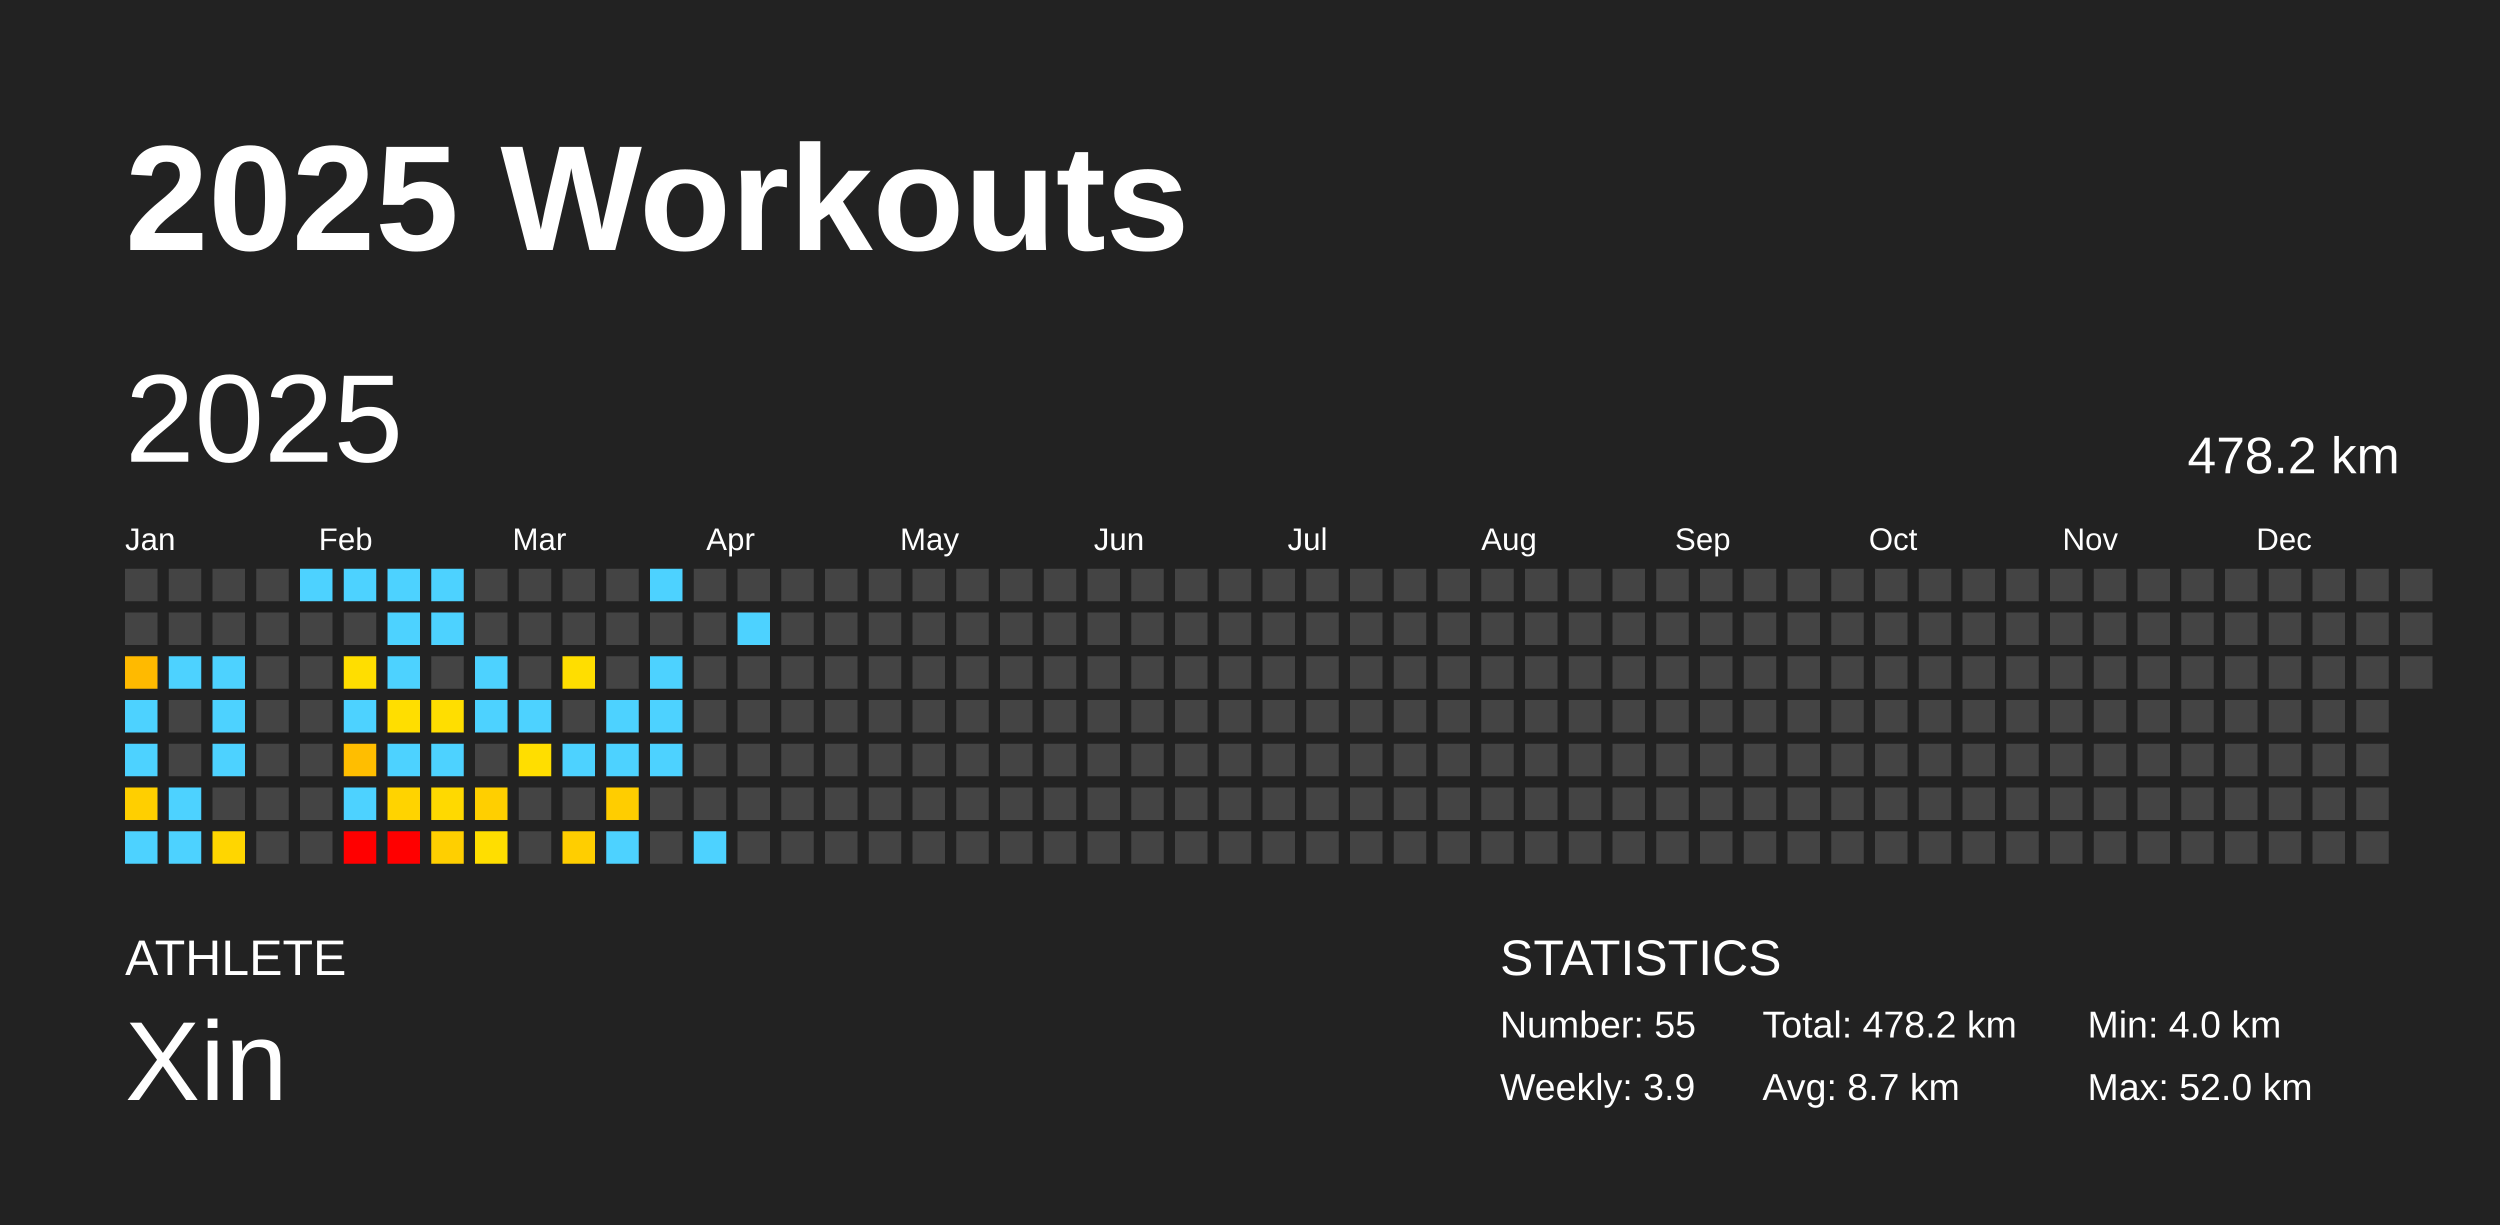
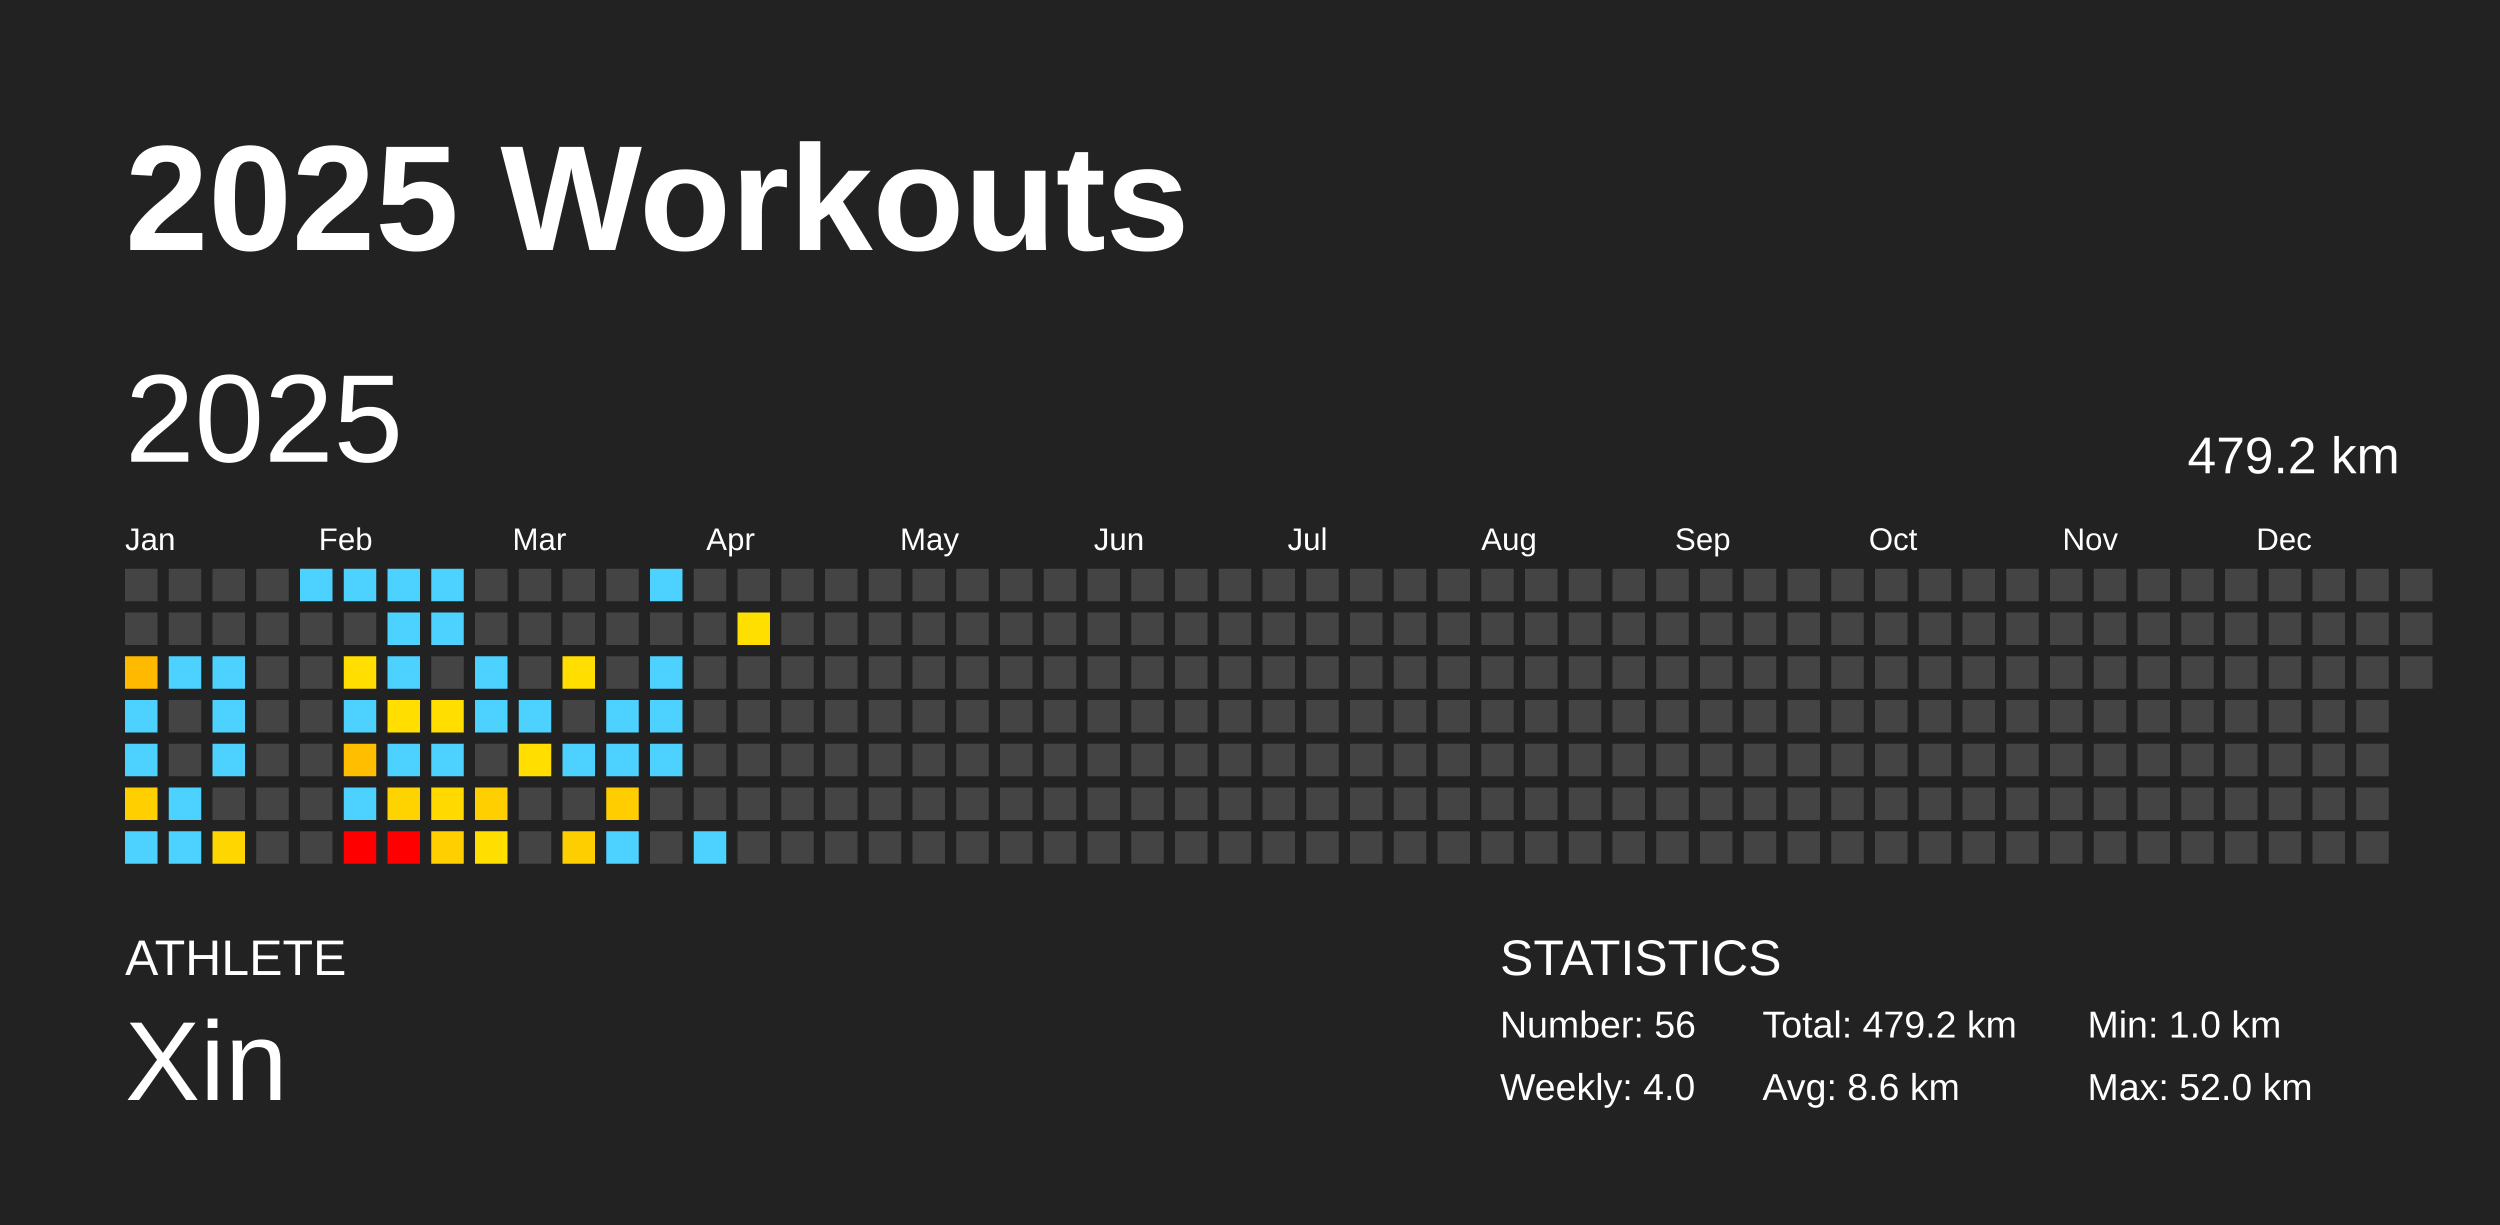
<svg xmlns="http://www.w3.org/2000/svg" baseProfile="full" height="98mm" version="1.1" viewBox="0,0,200,98" width="200mm">
  <defs />
  <rect fill="#222222" height="98" width="200" x="0" y="0" />
  <text fill="#FFFFFF" style="font-size:12px; font-family:Arial; font-weight:bold;" x="10" y="20">2025 Workouts</text>
  <text fill="#FFFFFF" style="font-size:4px; font-family:Arial" x="10" y="78">ATHLETE</text>
  <text fill="#FFFFFF" style="font-size:9px; font-family:Arial" x="10" y="88">Xin</text>
  <text fill="#FFFFFF" style="font-size:4px; font-family:Arial" x="120" y="78">STATISTICS</text>
-   <text fill="#FFFFFF" style="font-size:3px; font-family:Arial" x="120" y="83">Number: 55</text>
-   <text fill="#FFFFFF" style="font-size:3px; font-family:Arial" x="120" y="88">Weekly: 3.9</text>
-   <text fill="#FFFFFF" style="font-size:3px; font-family:Arial" x="141" y="83">Total: 478.2 km</text>
-   <text fill="#FFFFFF" style="font-size:3px; font-family:Arial" x="141" y="88">Avg: 8.7 km</text>
-   <text fill="#FFFFFF" style="font-size:3px; font-family:Arial" x="167" y="83">Min: 4.0 km</text>
+   <text fill="#FFFFFF" style="font-size:3px; font-family:Arial" x="120" y="83">Number: 56</text>
+   <text fill="#FFFFFF" style="font-size:3px; font-family:Arial" x="120" y="88">Weekly: 4.0</text>
+   <text fill="#FFFFFF" style="font-size:3px; font-family:Arial" x="141" y="83">Total: 479.2 km</text>
+   <text fill="#FFFFFF" style="font-size:3px; font-family:Arial" x="141" y="88">Avg: 8.6 km</text>
+   <text fill="#FFFFFF" style="font-size:3px; font-family:Arial" x="167" y="83">Min: 1.0 km</text>
  <text fill="#FFFFFF" style="font-size:3px; font-family:Arial" x="167" y="88">Max: 52.0 km</text>
  <text dominant-baseline="hanging" fill="#FFFFFF" style="font-size:10.0px; font-family:Arial;" x="10" y="30">2025</text>
-   <text dominant-baseline="hanging" fill="#FFFFFF" style="font-size:4.125px; font-family:Arial;" x="175" y="35">478.2 km</text>
+   <text dominant-baseline="hanging" fill="#FFFFFF" style="font-size:4.125px; font-family:Arial;" x="175" y="35">479.2 km</text>
  <text fill="#FFFFFF" style="font-size:2.5px; font-family:Arial" x="10.0" y="44">Jan</text>
  <text fill="#FFFFFF" style="font-size:2.5px; font-family:Arial" x="25.5" y="44">Feb</text>
  <text fill="#FFFFFF" style="font-size:2.5px; font-family:Arial" x="41.0" y="44">Mar</text>
  <text fill="#FFFFFF" style="font-size:2.5px; font-family:Arial" x="56.5" y="44">Apr</text>
  <text fill="#FFFFFF" style="font-size:2.5px; font-family:Arial" x="72.0" y="44">May</text>
  <text fill="#FFFFFF" style="font-size:2.5px; font-family:Arial" x="87.5" y="44">Jun</text>
  <text fill="#FFFFFF" style="font-size:2.5px; font-family:Arial" x="103.0" y="44">Jul</text>
  <text fill="#FFFFFF" style="font-size:2.5px; font-family:Arial" x="118.5" y="44">Aug</text>
  <text fill="#FFFFFF" style="font-size:2.5px; font-family:Arial" x="134.0" y="44">Sep</text>
  <text fill="#FFFFFF" style="font-size:2.5px; font-family:Arial" x="149.5" y="44">Oct</text>
  <text fill="#FFFFFF" style="font-size:2.5px; font-family:Arial" x="165.0" y="44">Nov</text>
  <text fill="#FFFFFF" style="font-size:2.5px; font-family:Arial" x="180.5" y="44">Dec</text>
  <rect fill="#444444" height="2.6" width="2.6" x="10.0" y="45.5" />
  <rect fill="#444444" height="2.6" width="2.6" x="10.0" y="49.0" />
  <rect fill="#ffba00" height="2.6" width="2.6" x="10.0" y="52.5" />
  <rect fill="#4dd2ff" height="2.6" width="2.6" x="10.0" y="56.0" />
  <rect fill="#4dd2ff" height="2.6" width="2.6" x="10.0" y="59.5" />
  <rect fill="#ffcf00" height="2.6" width="2.6" x="10.0" y="63.0" />
  <rect fill="#4dd2ff" height="2.6" width="2.6" x="10.0" y="66.5" />
  <rect fill="#444444" height="2.6" width="2.6" x="13.5" y="45.5" />
  <rect fill="#444444" height="2.6" width="2.6" x="13.5" y="49.0" />
  <rect fill="#4dd2ff" height="2.6" width="2.6" x="13.5" y="52.5" />
  <rect fill="#444444" height="2.6" width="2.6" x="13.5" y="56.0" />
  <rect fill="#444444" height="2.6" width="2.6" x="13.5" y="59.5" />
  <rect fill="#4dd2ff" height="2.6" width="2.6" x="13.5" y="63.0" />
  <rect fill="#4dd2ff" height="2.6" width="2.6" x="13.5" y="66.5" />
  <rect fill="#444444" height="2.6" width="2.6" x="17.0" y="45.5" />
  <rect fill="#444444" height="2.6" width="2.6" x="17.0" y="49.0" />
  <rect fill="#4dd2ff" height="2.6" width="2.6" x="17.0" y="52.5" />
  <rect fill="#4dd2ff" height="2.6" width="2.6" x="17.0" y="56.0" />
  <rect fill="#4dd2ff" height="2.6" width="2.6" x="17.0" y="59.5" />
  <rect fill="#444444" height="2.6" width="2.6" x="17.0" y="63.0" />
  <rect fill="#ffd600" height="2.6" width="2.6" x="17.0" y="66.5" />
  <rect fill="#444444" height="2.6" width="2.6" x="20.5" y="45.5" />
  <rect fill="#444444" height="2.6" width="2.6" x="20.5" y="49.0" />
  <rect fill="#444444" height="2.6" width="2.6" x="20.5" y="52.5" />
  <rect fill="#444444" height="2.6" width="2.6" x="20.5" y="56.0" />
  <rect fill="#444444" height="2.6" width="2.6" x="20.5" y="59.5" />
  <rect fill="#444444" height="2.6" width="2.6" x="20.5" y="63.0" />
  <rect fill="#444444" height="2.6" width="2.6" x="20.5" y="66.5" />
  <rect fill="#4dd2ff" height="2.6" width="2.6" x="24.0" y="45.5" />
  <rect fill="#444444" height="2.6" width="2.6" x="24.0" y="49.0" />
  <rect fill="#444444" height="2.6" width="2.6" x="24.0" y="52.5" />
  <rect fill="#444444" height="2.6" width="2.6" x="24.0" y="56.0" />
  <rect fill="#444444" height="2.6" width="2.6" x="24.0" y="59.5" />
  <rect fill="#444444" height="2.6" width="2.6" x="24.0" y="63.0" />
  <rect fill="#444444" height="2.6" width="2.6" x="24.0" y="66.5" />
  <rect fill="#4dd2ff" height="2.6" width="2.6" x="27.5" y="45.5" />
  <rect fill="#444444" height="2.6" width="2.6" x="27.5" y="49.0" />
  <rect fill="#ffde00" height="2.6" width="2.6" x="27.5" y="52.5" />
  <rect fill="#4dd2ff" height="2.6" width="2.6" x="27.5" y="56.0" />
  <rect fill="#ffbe00" height="2.6" width="2.6" x="27.5" y="59.5" />
  <rect fill="#4dd2ff" height="2.6" width="2.6" x="27.5" y="63.0" />
  <rect fill="red" height="2.6" width="2.6" x="27.5" y="66.5" />
  <rect fill="#4dd2ff" height="2.6" width="2.6" x="31.0" y="45.5" />
  <rect fill="#4dd2ff" height="2.6" width="2.6" x="31.0" y="49.0" />
  <rect fill="#4dd2ff" height="2.6" width="2.6" x="31.0" y="52.5" />
  <rect fill="#ffde00" height="2.6" width="2.6" x="31.0" y="56.0" />
  <rect fill="#4dd2ff" height="2.6" width="2.6" x="31.0" y="59.5" />
  <rect fill="#ffd300" height="2.6" width="2.6" x="31.0" y="63.0" />
  <rect fill="red" height="2.6" width="2.6" x="31.0" y="66.5" />
  <rect fill="#4dd2ff" height="2.6" width="2.6" x="34.5" y="45.5" />
  <rect fill="#4dd2ff" height="2.6" width="2.6" x="34.5" y="49.0" />
  <rect fill="#444444" height="2.6" width="2.6" x="34.5" y="52.5" />
  <rect fill="#ffde00" height="2.6" width="2.6" x="34.5" y="56.0" />
  <rect fill="#4dd2ff" height="2.6" width="2.6" x="34.5" y="59.5" />
  <rect fill="#ffd900" height="2.6" width="2.6" x="34.5" y="63.0" />
  <rect fill="#ffcf00" height="2.6" width="2.6" x="34.5" y="66.5" />
  <rect fill="#444444" height="2.6" width="2.6" x="38.0" y="45.5" />
  <rect fill="#444444" height="2.6" width="2.6" x="38.0" y="49.0" />
  <rect fill="#4dd2ff" height="2.6" width="2.6" x="38.0" y="52.5" />
  <rect fill="#4dd2ff" height="2.6" width="2.6" x="38.0" y="56.0" />
  <rect fill="#444444" height="2.6" width="2.6" x="38.0" y="59.5" />
  <rect fill="#ffcf00" height="2.6" width="2.6" x="38.0" y="63.0" />
  <rect fill="#ffde00" height="2.6" width="2.6" x="38.0" y="66.5" />
  <rect fill="#444444" height="2.6" width="2.6" x="41.5" y="45.5" />
  <rect fill="#444444" height="2.6" width="2.6" x="41.5" y="49.0" />
  <rect fill="#444444" height="2.6" width="2.6" x="41.5" y="52.5" />
  <rect fill="#4dd2ff" height="2.6" width="2.6" x="41.5" y="56.0" />
  <rect fill="#ffde00" height="2.6" width="2.6" x="41.5" y="59.5" />
  <rect fill="#444444" height="2.6" width="2.6" x="41.5" y="63.0" />
  <rect fill="#444444" height="2.6" width="2.6" x="41.5" y="66.5" />
  <rect fill="#444444" height="2.6" width="2.6" x="45.0" y="45.5" />
  <rect fill="#444444" height="2.6" width="2.6" x="45.0" y="49.0" />
  <rect fill="#ffde00" height="2.6" width="2.6" x="45.0" y="52.5" />
  <rect fill="#444444" height="2.6" width="2.6" x="45.0" y="56.0" />
  <rect fill="#4dd2ff" height="2.6" width="2.6" x="45.0" y="59.5" />
  <rect fill="#444444" height="2.6" width="2.6" x="45.0" y="63.0" />
  <rect fill="#ffce00" height="2.6" width="2.6" x="45.0" y="66.5" />
  <rect fill="#444444" height="2.6" width="2.6" x="48.5" y="45.5" />
  <rect fill="#444444" height="2.6" width="2.6" x="48.5" y="49.0" />
  <rect fill="#444444" height="2.6" width="2.6" x="48.5" y="52.5" />
  <rect fill="#4dd2ff" height="2.6" width="2.6" x="48.5" y="56.0" />
  <rect fill="#4dd2ff" height="2.6" width="2.6" x="48.5" y="59.5" />
  <rect fill="#ffcd00" height="2.6" width="2.6" x="48.5" y="63.0" />
  <rect fill="#4dd2ff" height="2.6" width="2.6" x="48.5" y="66.5" />
  <rect fill="#4dd2ff" height="2.6" width="2.6" x="52.0" y="45.5" />
  <rect fill="#444444" height="2.6" width="2.6" x="52.0" y="49.0" />
  <rect fill="#4dd2ff" height="2.6" width="2.6" x="52.0" y="52.5" />
  <rect fill="#4dd2ff" height="2.6" width="2.6" x="52.0" y="56.0" />
  <rect fill="#4dd2ff" height="2.6" width="2.6" x="52.0" y="59.5" />
  <rect fill="#444444" height="2.6" width="2.6" x="52.0" y="63.0" />
  <rect fill="#444444" height="2.6" width="2.6" x="52.0" y="66.5" />
  <rect fill="#444444" height="2.6" width="2.6" x="55.5" y="45.5" />
  <rect fill="#444444" height="2.6" width="2.6" x="55.5" y="49.0" />
  <rect fill="#444444" height="2.6" width="2.6" x="55.5" y="52.5" />
  <rect fill="#444444" height="2.6" width="2.6" x="55.5" y="56.0" />
  <rect fill="#444444" height="2.6" width="2.6" x="55.5" y="59.5" />
  <rect fill="#444444" height="2.6" width="2.6" x="55.5" y="63.0" />
  <rect fill="#4dd2ff" height="2.6" width="2.6" x="55.5" y="66.5" />
  <rect fill="#444444" height="2.6" width="2.6" x="59.0" y="45.5" />
-   <rect fill="#4dd2ff" height="2.6" width="2.6" x="59.0" y="49.0" />
+   <rect fill="#ffdf00" height="2.6" width="2.6" x="59.0" y="49.0" />
  <rect fill="#444444" height="2.6" width="2.6" x="59.0" y="52.5" />
  <rect fill="#444444" height="2.6" width="2.6" x="59.0" y="56.0" />
  <rect fill="#444444" height="2.6" width="2.6" x="59.0" y="59.5" />
  <rect fill="#444444" height="2.6" width="2.6" x="59.0" y="63.0" />
  <rect fill="#444444" height="2.6" width="2.6" x="59.0" y="66.5" />
  <rect fill="#444444" height="2.6" width="2.6" x="62.5" y="45.5" />
  <rect fill="#444444" height="2.6" width="2.6" x="62.5" y="49.0" />
  <rect fill="#444444" height="2.6" width="2.6" x="62.5" y="52.5" />
  <rect fill="#444444" height="2.6" width="2.6" x="62.5" y="56.0" />
  <rect fill="#444444" height="2.6" width="2.6" x="62.5" y="59.5" />
  <rect fill="#444444" height="2.6" width="2.6" x="62.5" y="63.0" />
  <rect fill="#444444" height="2.6" width="2.6" x="62.5" y="66.5" />
  <rect fill="#444444" height="2.6" width="2.6" x="66.0" y="45.5" />
  <rect fill="#444444" height="2.6" width="2.6" x="66.0" y="49.0" />
  <rect fill="#444444" height="2.6" width="2.6" x="66.0" y="52.5" />
  <rect fill="#444444" height="2.6" width="2.6" x="66.0" y="56.0" />
  <rect fill="#444444" height="2.6" width="2.6" x="66.0" y="59.5" />
  <rect fill="#444444" height="2.6" width="2.6" x="66.0" y="63.0" />
  <rect fill="#444444" height="2.6" width="2.6" x="66.0" y="66.5" />
  <rect fill="#444444" height="2.6" width="2.6" x="69.5" y="45.5" />
  <rect fill="#444444" height="2.6" width="2.6" x="69.5" y="49.0" />
  <rect fill="#444444" height="2.6" width="2.6" x="69.5" y="52.5" />
  <rect fill="#444444" height="2.6" width="2.6" x="69.5" y="56.0" />
  <rect fill="#444444" height="2.6" width="2.6" x="69.5" y="59.5" />
  <rect fill="#444444" height="2.6" width="2.6" x="69.5" y="63.0" />
  <rect fill="#444444" height="2.6" width="2.6" x="69.5" y="66.5" />
  <rect fill="#444444" height="2.6" width="2.6" x="73.0" y="45.5" />
  <rect fill="#444444" height="2.6" width="2.6" x="73.0" y="49.0" />
  <rect fill="#444444" height="2.6" width="2.6" x="73.0" y="52.5" />
  <rect fill="#444444" height="2.6" width="2.6" x="73.0" y="56.0" />
  <rect fill="#444444" height="2.6" width="2.6" x="73.0" y="59.5" />
  <rect fill="#444444" height="2.6" width="2.6" x="73.0" y="63.0" />
  <rect fill="#444444" height="2.6" width="2.6" x="73.0" y="66.5" />
  <rect fill="#444444" height="2.6" width="2.6" x="76.5" y="45.5" />
  <rect fill="#444444" height="2.6" width="2.6" x="76.5" y="49.0" />
  <rect fill="#444444" height="2.6" width="2.6" x="76.5" y="52.5" />
  <rect fill="#444444" height="2.6" width="2.6" x="76.5" y="56.0" />
  <rect fill="#444444" height="2.6" width="2.6" x="76.5" y="59.5" />
  <rect fill="#444444" height="2.6" width="2.6" x="76.5" y="63.0" />
  <rect fill="#444444" height="2.6" width="2.6" x="76.5" y="66.5" />
  <rect fill="#444444" height="2.6" width="2.6" x="80.0" y="45.5" />
  <rect fill="#444444" height="2.6" width="2.6" x="80.0" y="49.0" />
  <rect fill="#444444" height="2.6" width="2.6" x="80.0" y="52.5" />
  <rect fill="#444444" height="2.6" width="2.6" x="80.0" y="56.0" />
  <rect fill="#444444" height="2.6" width="2.6" x="80.0" y="59.5" />
  <rect fill="#444444" height="2.6" width="2.6" x="80.0" y="63.0" />
  <rect fill="#444444" height="2.6" width="2.6" x="80.0" y="66.5" />
  <rect fill="#444444" height="2.6" width="2.6" x="83.5" y="45.5" />
  <rect fill="#444444" height="2.6" width="2.6" x="83.5" y="49.0" />
  <rect fill="#444444" height="2.6" width="2.6" x="83.5" y="52.5" />
  <rect fill="#444444" height="2.6" width="2.6" x="83.5" y="56.0" />
  <rect fill="#444444" height="2.6" width="2.6" x="83.5" y="59.5" />
  <rect fill="#444444" height="2.6" width="2.6" x="83.5" y="63.0" />
  <rect fill="#444444" height="2.6" width="2.6" x="83.5" y="66.5" />
  <rect fill="#444444" height="2.6" width="2.6" x="87.0" y="45.5" />
  <rect fill="#444444" height="2.6" width="2.6" x="87.0" y="49.0" />
  <rect fill="#444444" height="2.6" width="2.6" x="87.0" y="52.5" />
  <rect fill="#444444" height="2.6" width="2.6" x="87.0" y="56.0" />
  <rect fill="#444444" height="2.6" width="2.6" x="87.0" y="59.5" />
  <rect fill="#444444" height="2.6" width="2.6" x="87.0" y="63.0" />
  <rect fill="#444444" height="2.6" width="2.6" x="87.0" y="66.5" />
  <rect fill="#444444" height="2.6" width="2.6" x="90.5" y="45.5" />
  <rect fill="#444444" height="2.6" width="2.6" x="90.5" y="49.0" />
  <rect fill="#444444" height="2.6" width="2.6" x="90.5" y="52.5" />
  <rect fill="#444444" height="2.6" width="2.6" x="90.5" y="56.0" />
  <rect fill="#444444" height="2.6" width="2.6" x="90.5" y="59.5" />
  <rect fill="#444444" height="2.6" width="2.6" x="90.5" y="63.0" />
  <rect fill="#444444" height="2.6" width="2.6" x="90.5" y="66.5" />
  <rect fill="#444444" height="2.6" width="2.6" x="94.0" y="45.5" />
  <rect fill="#444444" height="2.6" width="2.6" x="94.0" y="49.0" />
  <rect fill="#444444" height="2.6" width="2.6" x="94.0" y="52.5" />
  <rect fill="#444444" height="2.6" width="2.6" x="94.0" y="56.0" />
  <rect fill="#444444" height="2.6" width="2.6" x="94.0" y="59.5" />
  <rect fill="#444444" height="2.6" width="2.6" x="94.0" y="63.0" />
  <rect fill="#444444" height="2.6" width="2.6" x="94.0" y="66.5" />
  <rect fill="#444444" height="2.6" width="2.6" x="97.5" y="45.5" />
  <rect fill="#444444" height="2.6" width="2.6" x="97.5" y="49.0" />
  <rect fill="#444444" height="2.6" width="2.6" x="97.5" y="52.5" />
  <rect fill="#444444" height="2.6" width="2.6" x="97.5" y="56.0" />
  <rect fill="#444444" height="2.6" width="2.6" x="97.5" y="59.5" />
  <rect fill="#444444" height="2.6" width="2.6" x="97.5" y="63.0" />
  <rect fill="#444444" height="2.6" width="2.6" x="97.5" y="66.5" />
  <rect fill="#444444" height="2.6" width="2.6" x="101.0" y="45.5" />
  <rect fill="#444444" height="2.6" width="2.6" x="101.0" y="49.0" />
  <rect fill="#444444" height="2.6" width="2.6" x="101.0" y="52.5" />
  <rect fill="#444444" height="2.6" width="2.6" x="101.0" y="56.0" />
  <rect fill="#444444" height="2.6" width="2.6" x="101.0" y="59.5" />
  <rect fill="#444444" height="2.6" width="2.6" x="101.0" y="63.0" />
  <rect fill="#444444" height="2.6" width="2.6" x="101.0" y="66.5" />
  <rect fill="#444444" height="2.6" width="2.6" x="104.5" y="45.5" />
  <rect fill="#444444" height="2.6" width="2.6" x="104.5" y="49.0" />
  <rect fill="#444444" height="2.6" width="2.6" x="104.5" y="52.5" />
  <rect fill="#444444" height="2.6" width="2.6" x="104.5" y="56.0" />
  <rect fill="#444444" height="2.6" width="2.6" x="104.5" y="59.5" />
  <rect fill="#444444" height="2.6" width="2.6" x="104.5" y="63.0" />
  <rect fill="#444444" height="2.6" width="2.6" x="104.5" y="66.5" />
  <rect fill="#444444" height="2.6" width="2.6" x="108.0" y="45.5" />
  <rect fill="#444444" height="2.6" width="2.6" x="108.0" y="49.0" />
  <rect fill="#444444" height="2.6" width="2.6" x="108.0" y="52.5" />
  <rect fill="#444444" height="2.6" width="2.6" x="108.0" y="56.0" />
  <rect fill="#444444" height="2.6" width="2.6" x="108.0" y="59.5" />
  <rect fill="#444444" height="2.6" width="2.6" x="108.0" y="63.0" />
  <rect fill="#444444" height="2.6" width="2.6" x="108.0" y="66.5" />
  <rect fill="#444444" height="2.6" width="2.6" x="111.5" y="45.5" />
  <rect fill="#444444" height="2.6" width="2.6" x="111.5" y="49.0" />
  <rect fill="#444444" height="2.6" width="2.6" x="111.5" y="52.5" />
  <rect fill="#444444" height="2.6" width="2.6" x="111.5" y="56.0" />
  <rect fill="#444444" height="2.6" width="2.6" x="111.5" y="59.5" />
  <rect fill="#444444" height="2.6" width="2.6" x="111.5" y="63.0" />
  <rect fill="#444444" height="2.6" width="2.6" x="111.5" y="66.5" />
  <rect fill="#444444" height="2.6" width="2.6" x="115.0" y="45.5" />
  <rect fill="#444444" height="2.6" width="2.6" x="115.0" y="49.0" />
  <rect fill="#444444" height="2.6" width="2.6" x="115.0" y="52.5" />
  <rect fill="#444444" height="2.6" width="2.6" x="115.0" y="56.0" />
  <rect fill="#444444" height="2.6" width="2.6" x="115.0" y="59.5" />
  <rect fill="#444444" height="2.6" width="2.6" x="115.0" y="63.0" />
  <rect fill="#444444" height="2.6" width="2.6" x="115.0" y="66.5" />
  <rect fill="#444444" height="2.6" width="2.6" x="118.5" y="45.5" />
  <rect fill="#444444" height="2.6" width="2.6" x="118.5" y="49.0" />
  <rect fill="#444444" height="2.6" width="2.6" x="118.5" y="52.5" />
  <rect fill="#444444" height="2.6" width="2.6" x="118.5" y="56.0" />
  <rect fill="#444444" height="2.6" width="2.6" x="118.5" y="59.5" />
  <rect fill="#444444" height="2.6" width="2.6" x="118.5" y="63.0" />
  <rect fill="#444444" height="2.6" width="2.6" x="118.5" y="66.5" />
  <rect fill="#444444" height="2.6" width="2.6" x="122.0" y="45.5" />
  <rect fill="#444444" height="2.6" width="2.6" x="122.0" y="49.0" />
  <rect fill="#444444" height="2.6" width="2.6" x="122.0" y="52.5" />
  <rect fill="#444444" height="2.6" width="2.6" x="122.0" y="56.0" />
  <rect fill="#444444" height="2.6" width="2.6" x="122.0" y="59.5" />
  <rect fill="#444444" height="2.6" width="2.6" x="122.0" y="63.0" />
  <rect fill="#444444" height="2.6" width="2.6" x="122.0" y="66.5" />
  <rect fill="#444444" height="2.6" width="2.6" x="125.5" y="45.5" />
  <rect fill="#444444" height="2.6" width="2.6" x="125.5" y="49.0" />
  <rect fill="#444444" height="2.6" width="2.6" x="125.5" y="52.5" />
  <rect fill="#444444" height="2.6" width="2.6" x="125.5" y="56.0" />
  <rect fill="#444444" height="2.6" width="2.6" x="125.5" y="59.5" />
  <rect fill="#444444" height="2.6" width="2.6" x="125.5" y="63.0" />
  <rect fill="#444444" height="2.6" width="2.6" x="125.5" y="66.5" />
  <rect fill="#444444" height="2.6" width="2.6" x="129.0" y="45.5" />
  <rect fill="#444444" height="2.6" width="2.6" x="129.0" y="49.0" />
  <rect fill="#444444" height="2.6" width="2.6" x="129.0" y="52.5" />
  <rect fill="#444444" height="2.6" width="2.6" x="129.0" y="56.0" />
  <rect fill="#444444" height="2.6" width="2.6" x="129.0" y="59.5" />
  <rect fill="#444444" height="2.6" width="2.6" x="129.0" y="63.0" />
  <rect fill="#444444" height="2.6" width="2.6" x="129.0" y="66.5" />
  <rect fill="#444444" height="2.6" width="2.6" x="132.5" y="45.5" />
  <rect fill="#444444" height="2.6" width="2.6" x="132.5" y="49.0" />
  <rect fill="#444444" height="2.6" width="2.6" x="132.5" y="52.5" />
  <rect fill="#444444" height="2.6" width="2.6" x="132.5" y="56.0" />
  <rect fill="#444444" height="2.6" width="2.6" x="132.5" y="59.5" />
  <rect fill="#444444" height="2.6" width="2.6" x="132.5" y="63.0" />
  <rect fill="#444444" height="2.6" width="2.6" x="132.5" y="66.5" />
  <rect fill="#444444" height="2.6" width="2.6" x="136.0" y="45.5" />
  <rect fill="#444444" height="2.6" width="2.6" x="136.0" y="49.0" />
  <rect fill="#444444" height="2.6" width="2.6" x="136.0" y="52.5" />
  <rect fill="#444444" height="2.6" width="2.6" x="136.0" y="56.0" />
  <rect fill="#444444" height="2.6" width="2.6" x="136.0" y="59.5" />
  <rect fill="#444444" height="2.6" width="2.6" x="136.0" y="63.0" />
  <rect fill="#444444" height="2.6" width="2.6" x="136.0" y="66.5" />
  <rect fill="#444444" height="2.6" width="2.6" x="139.5" y="45.5" />
  <rect fill="#444444" height="2.6" width="2.6" x="139.5" y="49.0" />
  <rect fill="#444444" height="2.6" width="2.6" x="139.5" y="52.5" />
  <rect fill="#444444" height="2.6" width="2.6" x="139.5" y="56.0" />
  <rect fill="#444444" height="2.6" width="2.6" x="139.5" y="59.5" />
  <rect fill="#444444" height="2.6" width="2.6" x="139.5" y="63.0" />
  <rect fill="#444444" height="2.6" width="2.6" x="139.5" y="66.5" />
  <rect fill="#444444" height="2.6" width="2.6" x="143.0" y="45.5" />
  <rect fill="#444444" height="2.6" width="2.6" x="143.0" y="49.0" />
  <rect fill="#444444" height="2.6" width="2.6" x="143.0" y="52.5" />
  <rect fill="#444444" height="2.6" width="2.6" x="143.0" y="56.0" />
  <rect fill="#444444" height="2.6" width="2.6" x="143.0" y="59.5" />
  <rect fill="#444444" height="2.6" width="2.6" x="143.0" y="63.0" />
  <rect fill="#444444" height="2.6" width="2.6" x="143.0" y="66.5" />
  <rect fill="#444444" height="2.6" width="2.6" x="146.5" y="45.5" />
  <rect fill="#444444" height="2.6" width="2.6" x="146.5" y="49.0" />
  <rect fill="#444444" height="2.6" width="2.6" x="146.5" y="52.5" />
  <rect fill="#444444" height="2.6" width="2.6" x="146.5" y="56.0" />
  <rect fill="#444444" height="2.6" width="2.6" x="146.5" y="59.5" />
  <rect fill="#444444" height="2.6" width="2.6" x="146.5" y="63.0" />
  <rect fill="#444444" height="2.6" width="2.6" x="146.5" y="66.5" />
  <rect fill="#444444" height="2.6" width="2.6" x="150.0" y="45.5" />
  <rect fill="#444444" height="2.6" width="2.6" x="150.0" y="49.0" />
  <rect fill="#444444" height="2.6" width="2.6" x="150.0" y="52.5" />
  <rect fill="#444444" height="2.6" width="2.6" x="150.0" y="56.0" />
  <rect fill="#444444" height="2.6" width="2.6" x="150.0" y="59.5" />
  <rect fill="#444444" height="2.6" width="2.6" x="150.0" y="63.0" />
  <rect fill="#444444" height="2.6" width="2.6" x="150.0" y="66.5" />
  <rect fill="#444444" height="2.6" width="2.6" x="153.5" y="45.5" />
  <rect fill="#444444" height="2.6" width="2.6" x="153.5" y="49.0" />
  <rect fill="#444444" height="2.6" width="2.6" x="153.5" y="52.5" />
  <rect fill="#444444" height="2.6" width="2.6" x="153.5" y="56.0" />
  <rect fill="#444444" height="2.6" width="2.6" x="153.5" y="59.5" />
  <rect fill="#444444" height="2.6" width="2.6" x="153.5" y="63.0" />
  <rect fill="#444444" height="2.6" width="2.6" x="153.5" y="66.5" />
  <rect fill="#444444" height="2.6" width="2.6" x="157.0" y="45.5" />
  <rect fill="#444444" height="2.6" width="2.6" x="157.0" y="49.0" />
  <rect fill="#444444" height="2.6" width="2.6" x="157.0" y="52.5" />
  <rect fill="#444444" height="2.6" width="2.6" x="157.0" y="56.0" />
  <rect fill="#444444" height="2.6" width="2.6" x="157.0" y="59.5" />
  <rect fill="#444444" height="2.6" width="2.6" x="157.0" y="63.0" />
  <rect fill="#444444" height="2.6" width="2.6" x="157.0" y="66.5" />
  <rect fill="#444444" height="2.6" width="2.6" x="160.5" y="45.5" />
  <rect fill="#444444" height="2.6" width="2.6" x="160.5" y="49.0" />
  <rect fill="#444444" height="2.6" width="2.6" x="160.5" y="52.5" />
  <rect fill="#444444" height="2.6" width="2.6" x="160.5" y="56.0" />
  <rect fill="#444444" height="2.6" width="2.6" x="160.5" y="59.5" />
  <rect fill="#444444" height="2.6" width="2.6" x="160.5" y="63.0" />
  <rect fill="#444444" height="2.6" width="2.6" x="160.5" y="66.5" />
  <rect fill="#444444" height="2.6" width="2.6" x="164.0" y="45.5" />
  <rect fill="#444444" height="2.6" width="2.6" x="164.0" y="49.0" />
  <rect fill="#444444" height="2.6" width="2.6" x="164.0" y="52.5" />
  <rect fill="#444444" height="2.6" width="2.6" x="164.0" y="56.0" />
  <rect fill="#444444" height="2.6" width="2.6" x="164.0" y="59.5" />
  <rect fill="#444444" height="2.6" width="2.6" x="164.0" y="63.0" />
  <rect fill="#444444" height="2.6" width="2.6" x="164.0" y="66.5" />
  <rect fill="#444444" height="2.6" width="2.6" x="167.5" y="45.5" />
  <rect fill="#444444" height="2.6" width="2.6" x="167.5" y="49.0" />
  <rect fill="#444444" height="2.6" width="2.6" x="167.5" y="52.5" />
  <rect fill="#444444" height="2.6" width="2.6" x="167.5" y="56.0" />
  <rect fill="#444444" height="2.6" width="2.6" x="167.5" y="59.5" />
  <rect fill="#444444" height="2.6" width="2.6" x="167.5" y="63.0" />
  <rect fill="#444444" height="2.6" width="2.6" x="167.5" y="66.5" />
  <rect fill="#444444" height="2.6" width="2.6" x="171.0" y="45.5" />
  <rect fill="#444444" height="2.6" width="2.6" x="171.0" y="49.0" />
  <rect fill="#444444" height="2.6" width="2.6" x="171.0" y="52.5" />
  <rect fill="#444444" height="2.6" width="2.6" x="171.0" y="56.0" />
  <rect fill="#444444" height="2.6" width="2.6" x="171.0" y="59.5" />
  <rect fill="#444444" height="2.6" width="2.6" x="171.0" y="63.0" />
  <rect fill="#444444" height="2.6" width="2.6" x="171.0" y="66.5" />
  <rect fill="#444444" height="2.6" width="2.6" x="174.5" y="45.5" />
  <rect fill="#444444" height="2.6" width="2.6" x="174.5" y="49.0" />
  <rect fill="#444444" height="2.6" width="2.6" x="174.5" y="52.5" />
  <rect fill="#444444" height="2.6" width="2.6" x="174.5" y="56.0" />
  <rect fill="#444444" height="2.6" width="2.6" x="174.5" y="59.5" />
  <rect fill="#444444" height="2.6" width="2.6" x="174.5" y="63.0" />
  <rect fill="#444444" height="2.6" width="2.6" x="174.5" y="66.5" />
  <rect fill="#444444" height="2.6" width="2.6" x="178.0" y="45.5" />
  <rect fill="#444444" height="2.6" width="2.6" x="178.0" y="49.0" />
  <rect fill="#444444" height="2.6" width="2.6" x="178.0" y="52.5" />
  <rect fill="#444444" height="2.6" width="2.6" x="178.0" y="56.0" />
  <rect fill="#444444" height="2.6" width="2.6" x="178.0" y="59.5" />
  <rect fill="#444444" height="2.6" width="2.6" x="178.0" y="63.0" />
  <rect fill="#444444" height="2.6" width="2.6" x="178.0" y="66.5" />
  <rect fill="#444444" height="2.6" width="2.6" x="181.5" y="45.5" />
  <rect fill="#444444" height="2.6" width="2.6" x="181.5" y="49.0" />
  <rect fill="#444444" height="2.6" width="2.6" x="181.5" y="52.5" />
  <rect fill="#444444" height="2.6" width="2.6" x="181.5" y="56.0" />
  <rect fill="#444444" height="2.6" width="2.6" x="181.5" y="59.5" />
  <rect fill="#444444" height="2.6" width="2.6" x="181.5" y="63.0" />
  <rect fill="#444444" height="2.6" width="2.6" x="181.5" y="66.5" />
  <rect fill="#444444" height="2.6" width="2.6" x="185.0" y="45.5" />
  <rect fill="#444444" height="2.6" width="2.6" x="185.0" y="49.0" />
  <rect fill="#444444" height="2.6" width="2.6" x="185.0" y="52.5" />
  <rect fill="#444444" height="2.6" width="2.6" x="185.0" y="56.0" />
  <rect fill="#444444" height="2.6" width="2.6" x="185.0" y="59.5" />
  <rect fill="#444444" height="2.6" width="2.6" x="185.0" y="63.0" />
  <rect fill="#444444" height="2.6" width="2.6" x="185.0" y="66.5" />
  <rect fill="#444444" height="2.6" width="2.6" x="188.5" y="45.5" />
  <rect fill="#444444" height="2.6" width="2.6" x="188.5" y="49.0" />
  <rect fill="#444444" height="2.6" width="2.6" x="188.5" y="52.5" />
  <rect fill="#444444" height="2.6" width="2.6" x="188.5" y="56.0" />
  <rect fill="#444444" height="2.6" width="2.6" x="188.5" y="59.5" />
  <rect fill="#444444" height="2.6" width="2.6" x="188.5" y="63.0" />
  <rect fill="#444444" height="2.6" width="2.6" x="188.5" y="66.5" />
  <rect fill="#444444" height="2.6" width="2.6" x="192.0" y="45.5" />
  <rect fill="#444444" height="2.6" width="2.6" x="192.0" y="49.0" />
  <rect fill="#444444" height="2.6" width="2.6" x="192.0" y="52.5" />
</svg>
